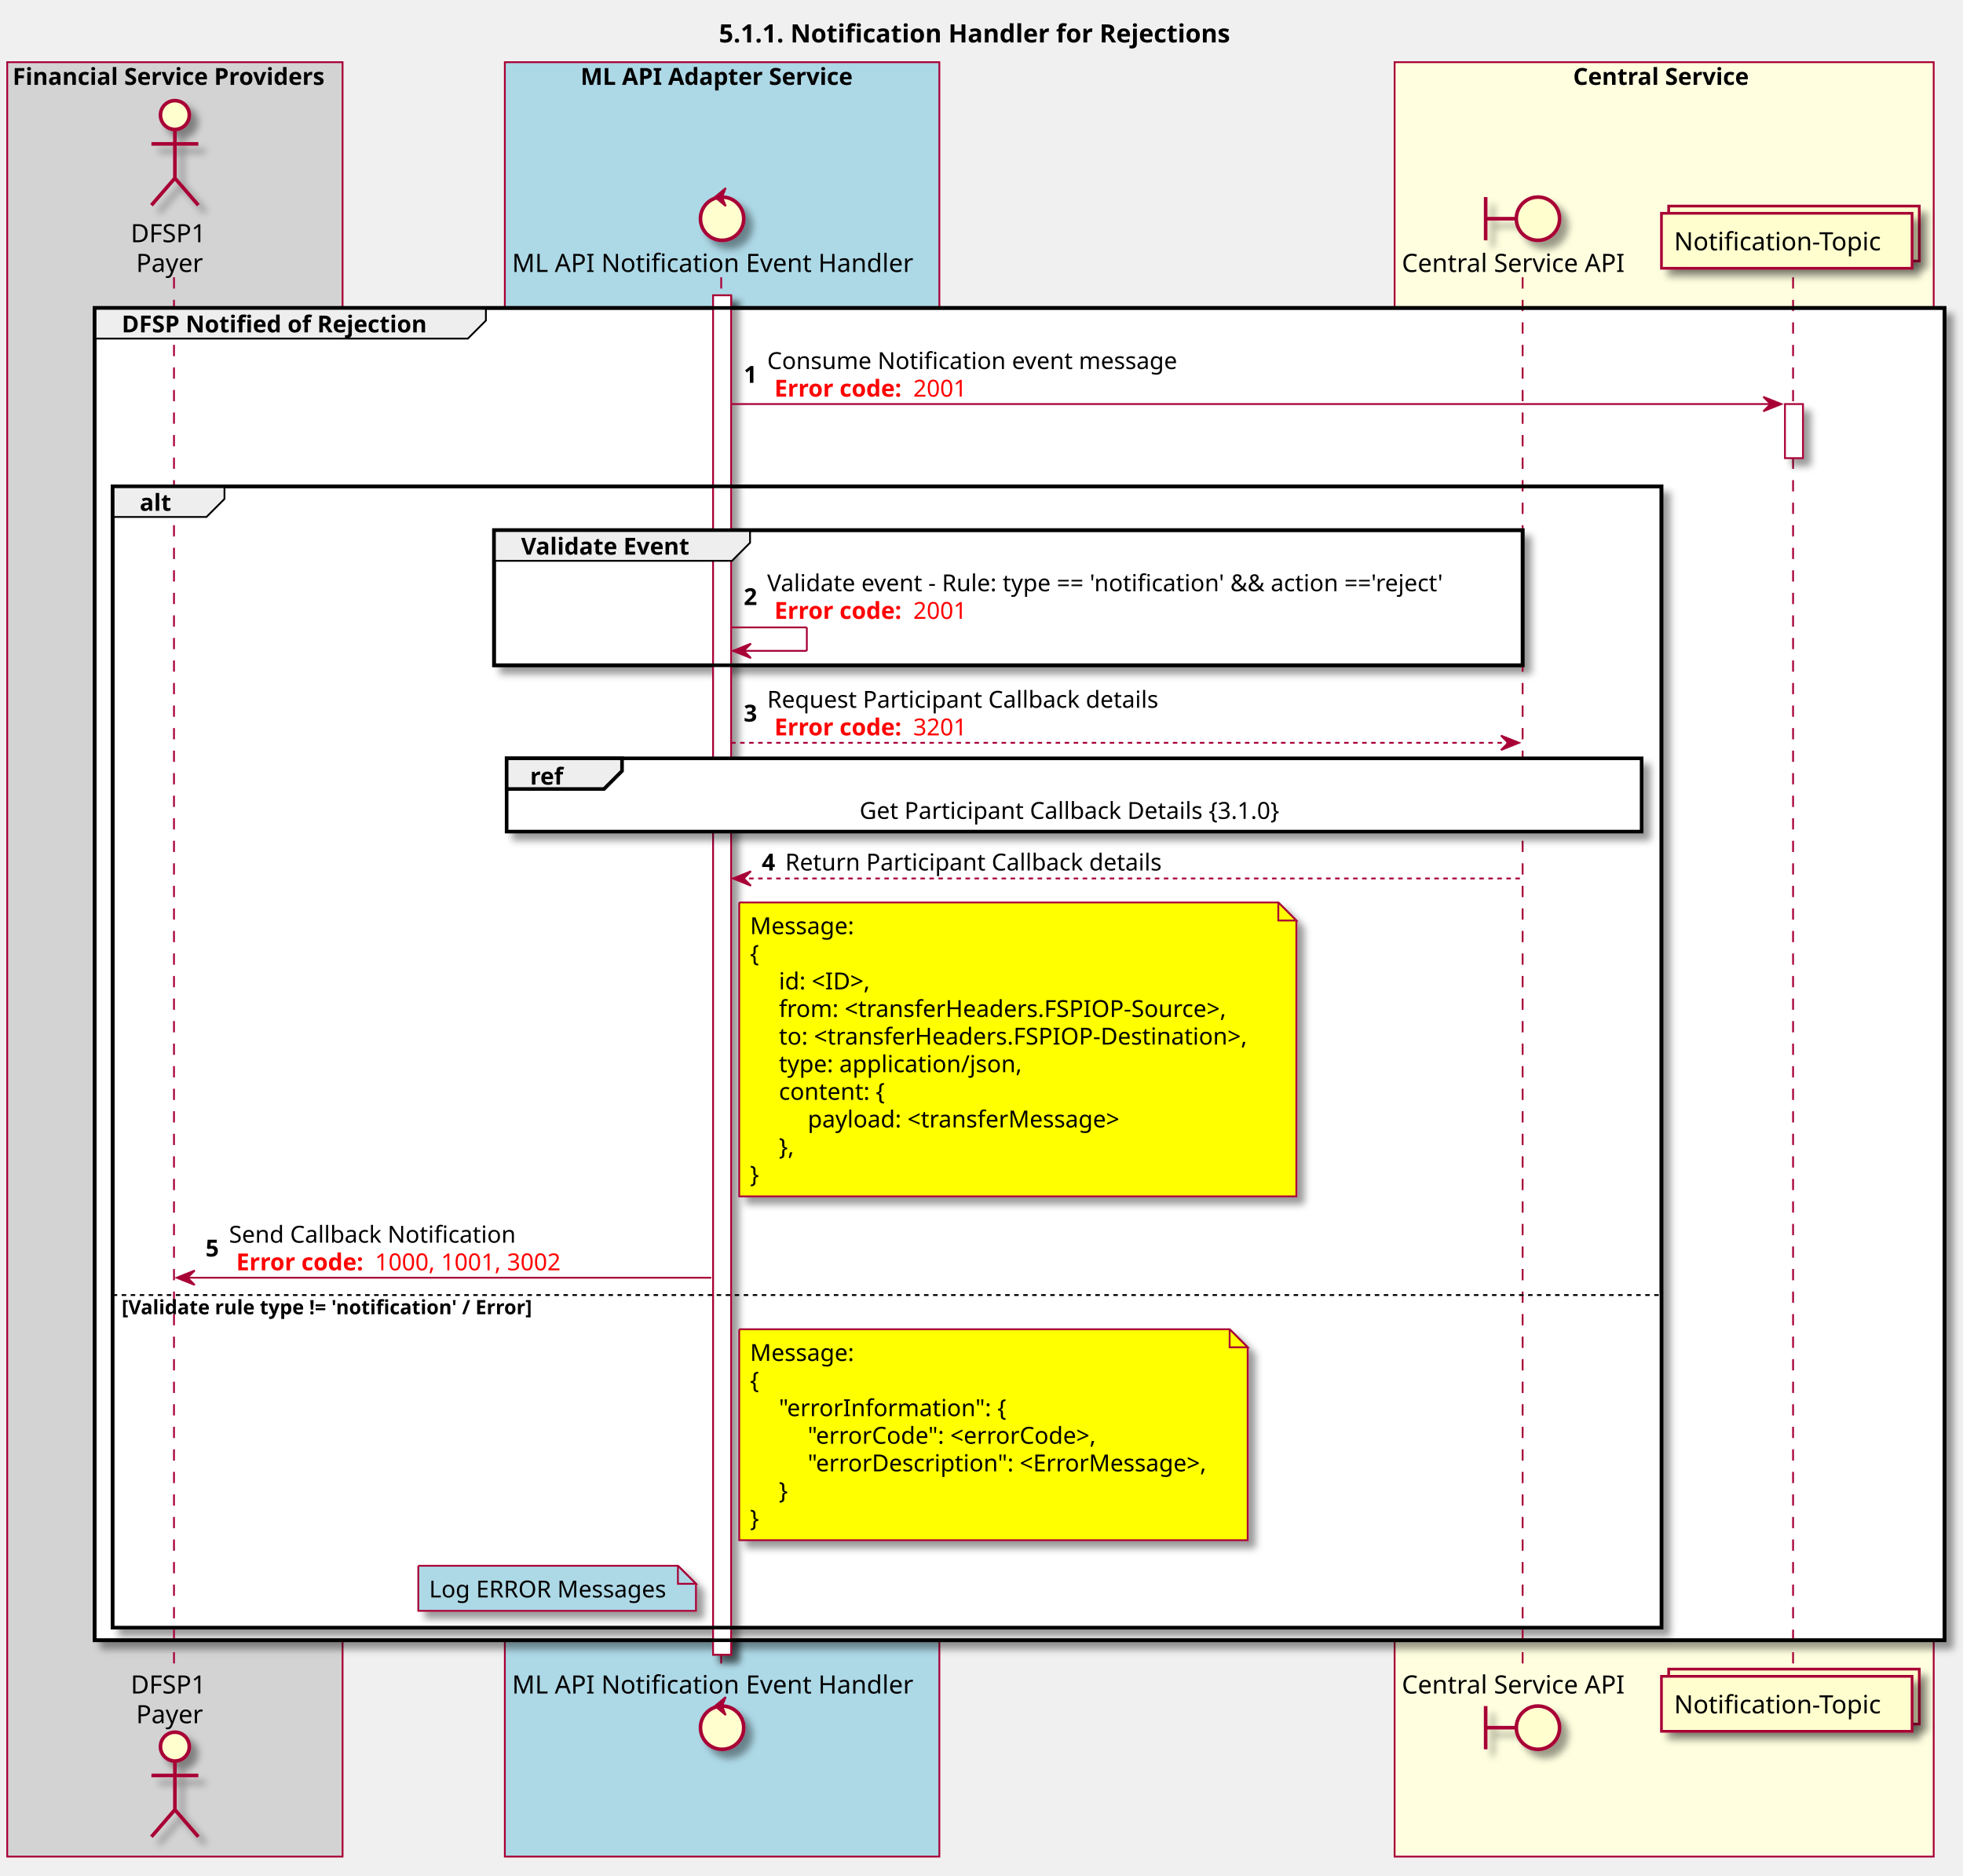
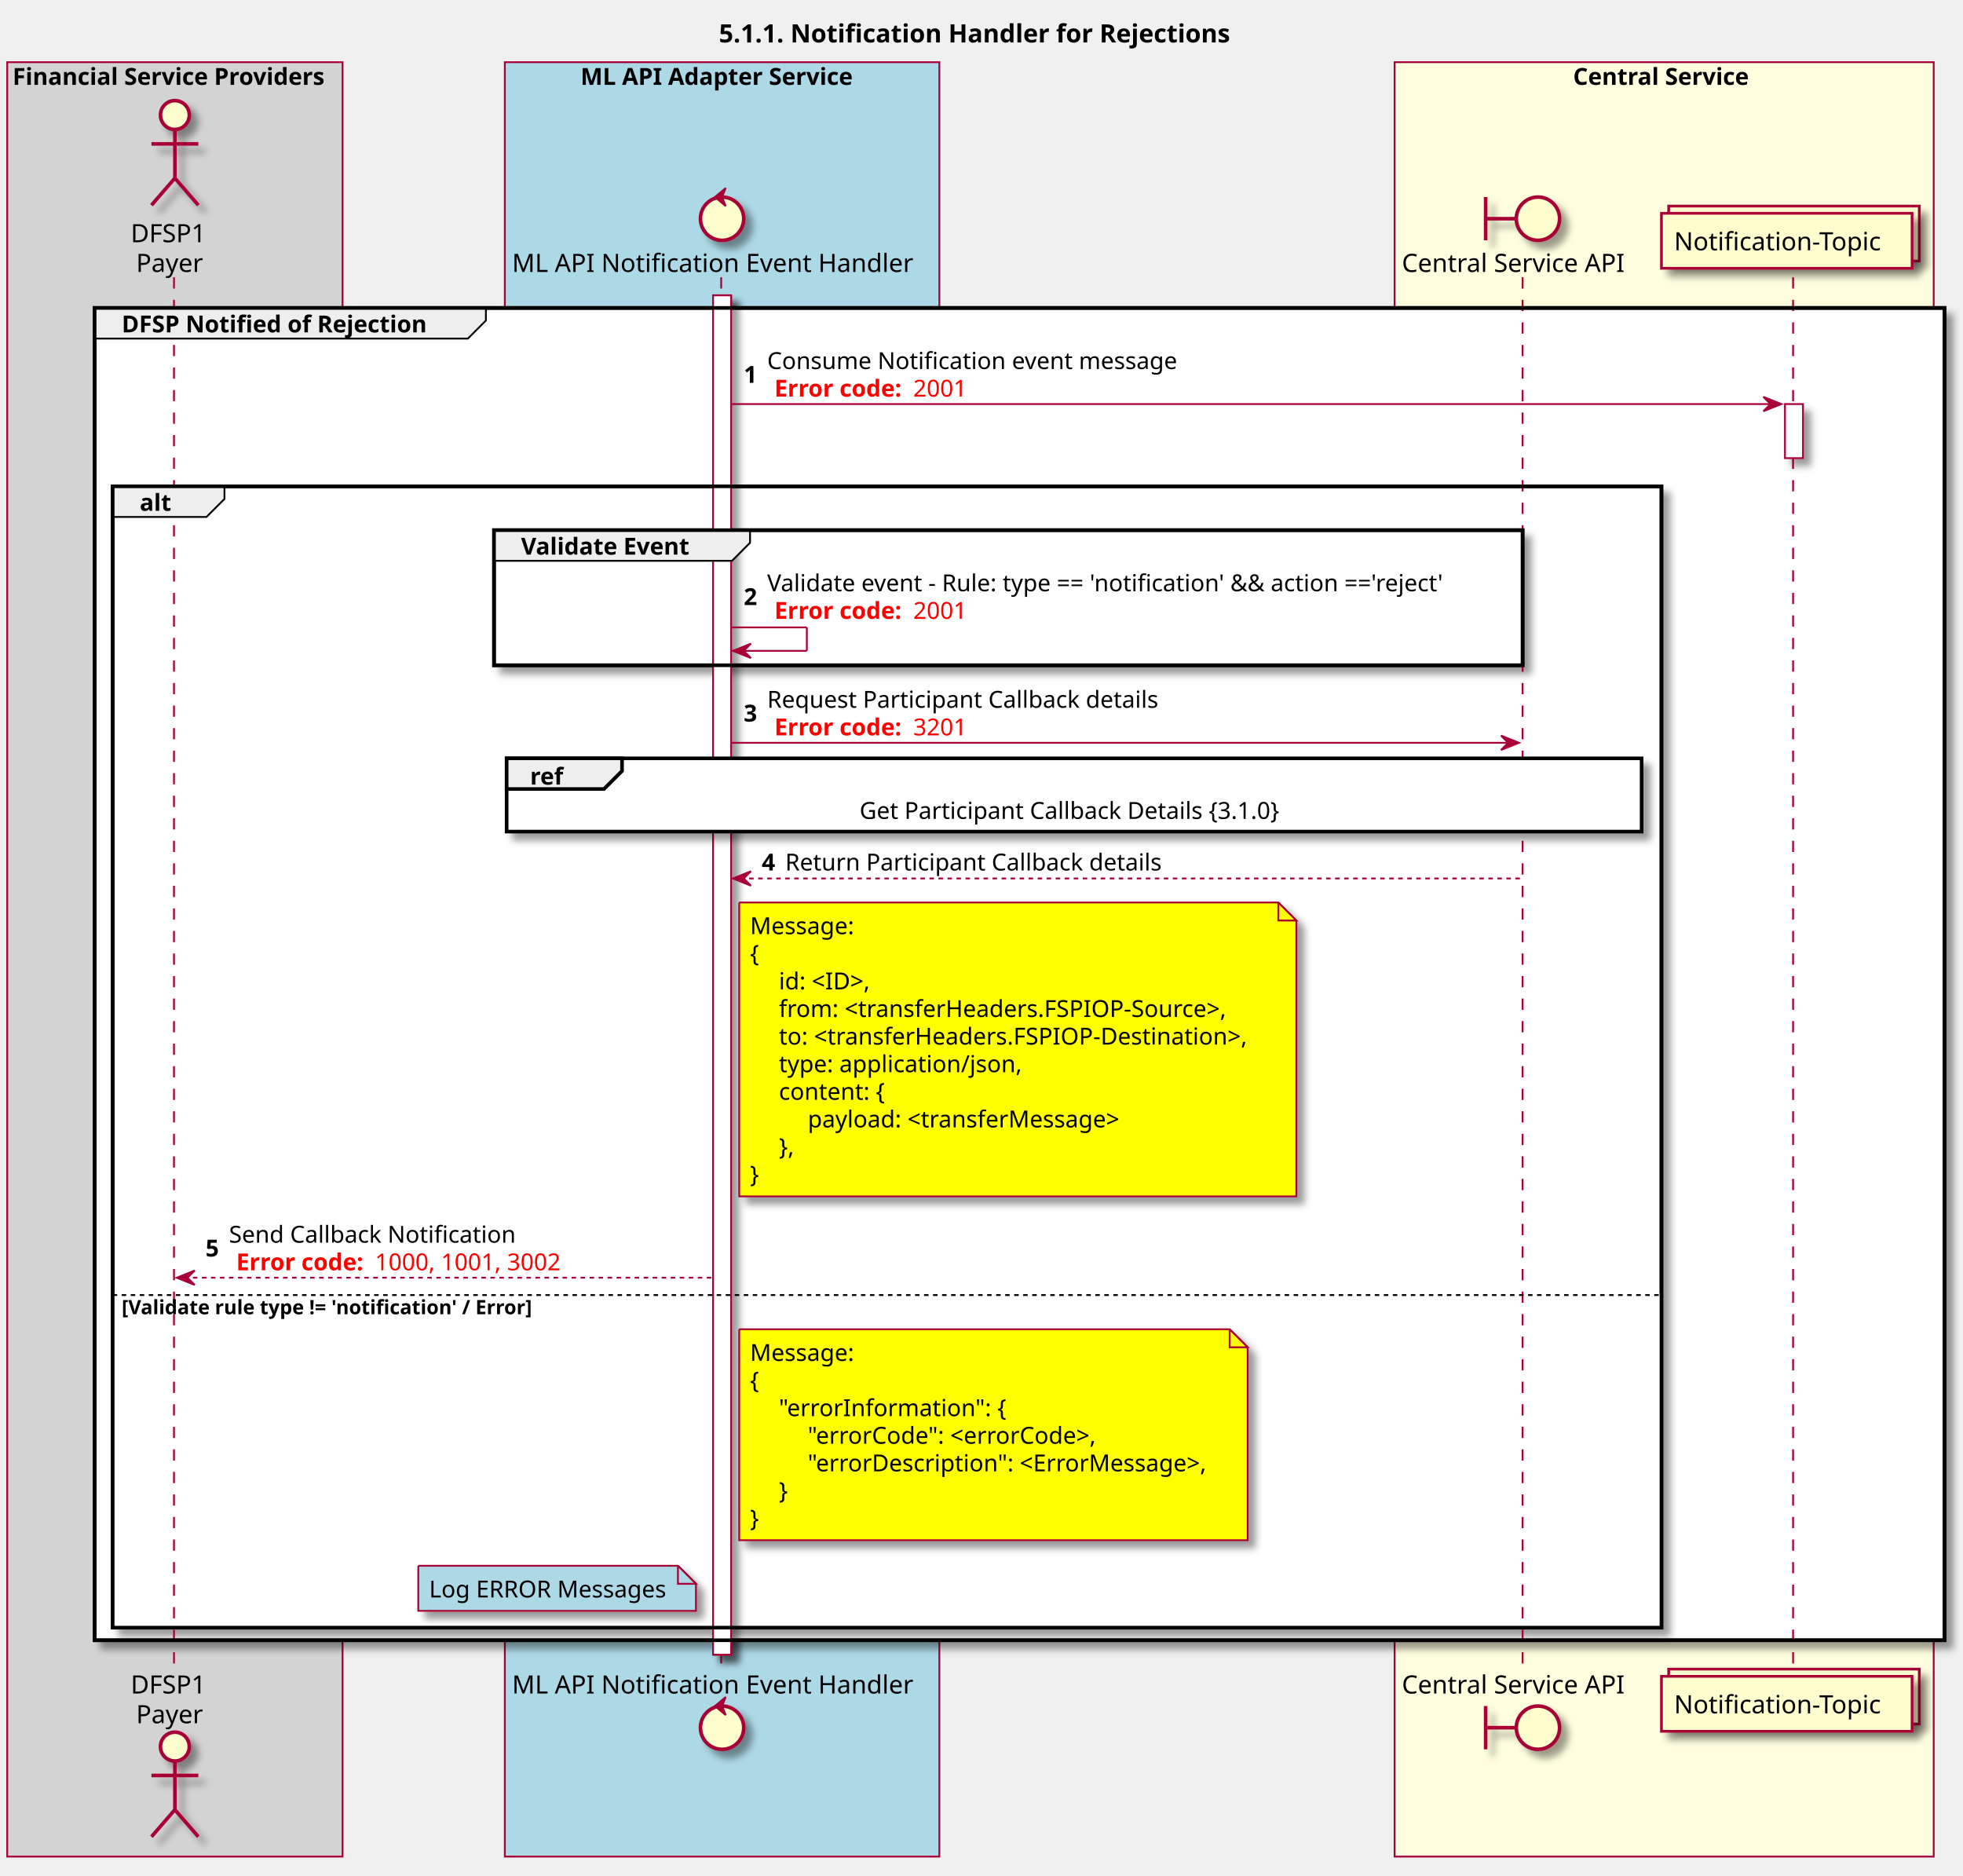
<svg xmlns="http://www.w3.org/2000/svg" contentScriptType="application/ecmascript" contentStyleType="text/css" height="832px" preserveAspectRatio="none" style="width:871px;height:832px;" version="1.1" viewBox="0 0 871 832" width="871.2px" zoomAndPan="magnify">
  <defs>
-     <filter height="300%" id="f15ay4na5buzl5" width="300%" x="-1" y="-1">
+     <filter height="300%" id="f1252wdv6zt3p7" width="300%" x="-1" y="-1">
      <feGaussianBlur result="blurOut" stdDeviation="1.6" />
      <feColorMatrix in="blurOut" result="blurOut2" type="matrix" values="0 0 0 0 0 0 0 0 0 0 0 0 0 0 0 0 0 0 .4 0" />
      <feOffset dx="3.2" dy="3.2" in="blurOut2" result="blurOut3" />
      <feBlend in="SourceGraphic" in2="blurOut3" mode="normal" />
    </filter>
  </defs>
  <g>
    <text fill="#000000" font-family="sans-serif" font-size="11.2" font-weight="bold" lengthAdjust="spacingAndGlyphs" textLength="235.2" x="319" y="18.828">5.1.1. Notification Handler for Rejections</text>
    <rect fill="#D3D3D3" height="796.125" style="stroke: #A80036; stroke-width: 0.8;" width="148.8" x="3.2" y="27.591" />
    <text fill="#000000" font-family="sans-serif" font-size="10.4" font-weight="bold" lengthAdjust="spacingAndGlyphs" textLength="144" x="5.6" y="37.645">Financial Service Providers</text>
    <rect fill="#ADD8E6" height="796.125" style="stroke: #A80036; stroke-width: 0.8;" width="192.8" x="224" y="27.591" />
    <text fill="#000000" font-family="sans-serif" font-size="10.4" font-weight="bold" lengthAdjust="spacingAndGlyphs" textLength="125.6" x="257.6" y="37.645">ML API Adapter Service</text>
    <rect fill="#FFFFE0" height="796.125" style="stroke: #A80036; stroke-width: 0.8;" width="239.2" x="618.8" y="27.591" />
    <text fill="#000000" font-family="sans-serif" font-size="10.4" font-weight="bold" lengthAdjust="spacingAndGlyphs" textLength="80.8" x="698" y="37.645">Central Service</text>
-     <rect fill="#FFFFFF" filter="url(#f15ay4na5buzl5)" height="603.114" style="stroke: #A80036; stroke-width: 0.8;" width="8" x="316.4" y="131.02" />
-     <rect fill="#FFFFFF" filter="url(#f15ay4na5buzl5)" height="24" style="stroke: #A80036; stroke-width: 0.8;" width="8" x="792" y="179.269" />
-     <rect fill="#FFFFFF" filter="url(#f15ay4na5buzl5)" height="591.114" style="stroke: #000000; stroke-width: 1.6;" width="820.8" x="42" y="136.62" />
-     <rect fill="#FFFFFF" filter="url(#f15ay4na5buzl5)" height="506.369" style="stroke: #000000; stroke-width: 1.6;" width="687.2" x="50" y="215.766" />
-     <rect fill="#FFFFFF" filter="url(#f15ay4na5buzl5)" height="59.945" style="stroke: #000000; stroke-width: 1.6;" width="456.4" x="219.2" y="235.214" />
+     <rect fill="#FFFFFF" filter="url(#f1252wdv6zt3p7)" height="603.114" style="stroke: #A80036; stroke-width: 0.8;" width="8" x="316.4" y="131.02" />
+     <rect fill="#FFFFFF" filter="url(#f1252wdv6zt3p7)" height="24" style="stroke: #A80036; stroke-width: 0.8;" width="8" x="792" y="179.269" />
+     <rect fill="#FFFFFF" filter="url(#f1252wdv6zt3p7)" height="591.114" style="stroke: #000000; stroke-width: 1.6;" width="820.8" x="42" y="136.62" />
+     <rect fill="#FFFFFF" filter="url(#f1252wdv6zt3p7)" height="506.369" style="stroke: #000000; stroke-width: 1.6;" width="687.2" x="50" y="215.766" />
+     <rect fill="#FFFFFF" filter="url(#f1252wdv6zt3p7)" height="59.945" style="stroke: #000000; stroke-width: 1.6;" width="456.4" x="219.2" y="235.214" />
    <rect fill="#FFFFFF" height="148.352" style="stroke: none; stroke-width: 0.8;" width="687.2" x="50" y="573.783" />
    <line style="stroke: #A80036; stroke-width: 0.8; stroke-dasharray: 5.0,5.0;" x1="77.2" x2="77.2" y1="123.02" y2="741.334" />
    <line style="stroke: #A80036; stroke-width: 0.8; stroke-dasharray: 5.0,5.0;" x1="320" x2="320" y1="123.02" y2="741.334" />
    <line style="stroke: #A80036; stroke-width: 0.8; stroke-dasharray: 5.0,5.0;" x1="675.6" x2="675.6" y1="123.02" y2="741.334" />
    <line style="stroke: #A80036; stroke-width: 0.8; stroke-dasharray: 5.0,5.0;" x1="795.6" x2="795.6" y1="123.02" y2="741.334" />
    <text fill="#000000" font-family="sans-serif" font-size="11.2" lengthAdjust="spacingAndGlyphs" textLength="34.4" x="58" y="107.467">DFSP1</text>
    <text fill="#000000" font-family="sans-serif" font-size="11.2" lengthAdjust="spacingAndGlyphs" textLength="29.6" x="60.4" y="120.658">Payer</text>
-     <ellipse cx="77.6" cy="51.039" fill="#FEFECE" filter="url(#f15ay4na5buzl5)" rx="6.4" ry="6.4" style="stroke: #A80036; stroke-width: 1.6;" />
-     <path d="M77.6,57.439 L77.6,79.039 M67.2,63.839 L88,63.839 M77.6,79.039 L67.2,91.039 M77.6,79.039 L88,91.039 " fill="none" filter="url(#f15ay4na5buzl5)" style="stroke: #A80036; stroke-width: 1.6;" />
+     <ellipse cx="77.6" cy="51.039" fill="#FEFECE" filter="url(#f1252wdv6zt3p7)" rx="6.4" ry="6.4" style="stroke: #A80036; stroke-width: 1.6;" />
+     <path d="M77.6,57.439 L77.6,79.039 M67.2,63.839 L88,63.839 M77.6,79.039 L67.2,91.039 M77.6,79.039 L88,91.039 " fill="none" filter="url(#f1252wdv6zt3p7)" style="stroke: #A80036; stroke-width: 1.6;" />
    <text fill="#000000" font-family="sans-serif" font-size="11.2" lengthAdjust="spacingAndGlyphs" textLength="34.4" x="58" y="751.362">DFSP1</text>
    <text fill="#000000" font-family="sans-serif" font-size="11.2" lengthAdjust="spacingAndGlyphs" textLength="29.6" x="60.4" y="764.553">Payer</text>
-     <ellipse cx="77.6" cy="774.916" fill="#FEFECE" filter="url(#f15ay4na5buzl5)" rx="6.4" ry="6.4" style="stroke: #A80036; stroke-width: 1.6;" />
-     <path d="M77.6,781.316 L77.6,802.916 M67.2,787.716 L88,787.716 M77.6,802.916 L67.2,814.916 M77.6,802.916 L88,814.916 " fill="none" filter="url(#f15ay4na5buzl5)" style="stroke: #A80036; stroke-width: 1.6;" />
+     <ellipse cx="77.6" cy="774.916" fill="#FEFECE" filter="url(#f1252wdv6zt3p7)" rx="6.4" ry="6.4" style="stroke: #A80036; stroke-width: 1.6;" />
+     <path d="M77.6,781.316 L77.6,802.916 M67.2,787.716 L88,787.716 M77.6,802.916 L67.2,814.916 M77.6,802.916 L88,814.916 " fill="none" filter="url(#f1252wdv6zt3p7)" style="stroke: #A80036; stroke-width: 1.6;" />
    <text fill="#000000" font-family="sans-serif" font-size="11.2" lengthAdjust="spacingAndGlyphs" textLength="181.6" x="227.2" y="120.658">ML API Notification Event Handler</text>
-     <ellipse cx="320.4" cy="97.03" fill="#FEFECE" filter="url(#f15ay4na5buzl5)" rx="9.6" ry="9.6" style="stroke: #A80036; stroke-width: 1.6;" />
+     <ellipse cx="320.4" cy="97.03" fill="#FEFECE" filter="url(#f1252wdv6zt3p7)" rx="9.6" ry="9.6" style="stroke: #A80036; stroke-width: 1.6;" />
    <polygon fill="#A80036" points="317.2,87.43,322,83.43,320.4,87.43,322,91.43,317.2,87.43" style="stroke: #A80036; stroke-width: 0.8;" />
    <text fill="#000000" font-family="sans-serif" font-size="11.2" lengthAdjust="spacingAndGlyphs" textLength="181.6" x="227.2" y="751.362">ML API Notification Event Handler</text>
-     <ellipse cx="320.4" cy="766.525" fill="#FEFECE" filter="url(#f15ay4na5buzl5)" rx="9.6" ry="9.6" style="stroke: #A80036; stroke-width: 1.6;" />
+     <ellipse cx="320.4" cy="766.525" fill="#FEFECE" filter="url(#f1252wdv6zt3p7)" rx="9.6" ry="9.6" style="stroke: #A80036; stroke-width: 1.6;" />
    <polygon fill="#A80036" points="317.2,756.925,322,752.925,320.4,756.925,322,760.925,317.2,756.925" style="stroke: #A80036; stroke-width: 0.8;" />
    <text fill="#000000" font-family="sans-serif" font-size="11.2" lengthAdjust="spacingAndGlyphs" textLength="102.4" x="622" y="120.658">Central Service API</text>
-     <path d="M659.2,87.43 L659.2,106.63 M659.2,97.03 L672.8,97.03 " fill="none" filter="url(#f15ay4na5buzl5)" style="stroke: #A80036; stroke-width: 1.6;" />
-     <ellipse cx="682.4" cy="97.03" fill="#FEFECE" filter="url(#f15ay4na5buzl5)" rx="9.6" ry="9.6" style="stroke: #A80036; stroke-width: 1.6;" />
+     <path d="M659.2,87.43 L659.2,106.63 M659.2,97.03 L672.8,97.03 " fill="none" filter="url(#f1252wdv6zt3p7)" style="stroke: #A80036; stroke-width: 1.6;" />
+     <ellipse cx="682.4" cy="97.03" fill="#FEFECE" filter="url(#f1252wdv6zt3p7)" rx="9.6" ry="9.6" style="stroke: #A80036; stroke-width: 1.6;" />
    <text fill="#000000" font-family="sans-serif" font-size="11.2" lengthAdjust="spacingAndGlyphs" textLength="102.4" x="622" y="751.362">Central Service API</text>
-     <path d="M659.2,756.925 L659.2,776.125 M659.2,766.525 L672.8,766.525 " fill="none" filter="url(#f15ay4na5buzl5)" style="stroke: #A80036; stroke-width: 1.6;" />
-     <ellipse cx="682.4" cy="766.525" fill="#FEFECE" filter="url(#f15ay4na5buzl5)" rx="9.6" ry="9.6" style="stroke: #A80036; stroke-width: 1.6;" />
-     <rect fill="#FEFECE" filter="url(#f15ay4na5buzl5)" height="24.391" style="stroke: #A80036; stroke-width: 1.2;" width="111.2" x="740.4" y="91.43" />
-     <rect fill="#FEFECE" filter="url(#f15ay4na5buzl5)" height="24.391" style="stroke: #A80036; stroke-width: 1.2;" width="111.2" x="737.2" y="94.63" />
+     <path d="M659.2,756.925 L659.2,776.125 M659.2,766.525 L672.8,766.525 " fill="none" filter="url(#f1252wdv6zt3p7)" style="stroke: #A80036; stroke-width: 1.6;" />
+     <ellipse cx="682.4" cy="766.525" fill="#FEFECE" filter="url(#f1252wdv6zt3p7)" rx="9.6" ry="9.6" style="stroke: #A80036; stroke-width: 1.6;" />
+     <rect fill="#FEFECE" filter="url(#f1252wdv6zt3p7)" height="24.391" style="stroke: #A80036; stroke-width: 1.2;" width="111.2" x="740.4" y="91.43" />
+     <rect fill="#FEFECE" filter="url(#f1252wdv6zt3p7)" height="24.391" style="stroke: #A80036; stroke-width: 1.2;" width="111.2" x="737.2" y="94.63" />
    <text fill="#000000" font-family="sans-serif" font-size="11.2" lengthAdjust="spacingAndGlyphs" textLength="100" x="742.8" y="111.058">Notification-Topic</text>
-     <rect fill="#FEFECE" filter="url(#f15ay4na5buzl5)" height="24.391" style="stroke: #A80036; stroke-width: 1.2;" width="111.2" x="740.4" y="740.534" />
-     <rect fill="#FEFECE" filter="url(#f15ay4na5buzl5)" height="24.391" style="stroke: #A80036; stroke-width: 1.2;" width="111.2" x="737.2" y="743.734" />
+     <rect fill="#FEFECE" filter="url(#f1252wdv6zt3p7)" height="24.391" style="stroke: #A80036; stroke-width: 1.2;" width="111.2" x="740.4" y="740.534" />
+     <rect fill="#FEFECE" filter="url(#f1252wdv6zt3p7)" height="24.391" style="stroke: #A80036; stroke-width: 1.2;" width="111.2" x="737.2" y="743.734" />
    <text fill="#000000" font-family="sans-serif" font-size="11.2" lengthAdjust="spacingAndGlyphs" textLength="100" x="742.8" y="760.163">Notification-Topic</text>
-     <rect fill="#FFFFFF" filter="url(#f15ay4na5buzl5)" height="603.114" style="stroke: #A80036; stroke-width: 0.8;" width="8" x="316.4" y="131.02" />
-     <rect fill="#FFFFFF" filter="url(#f15ay4na5buzl5)" height="24" style="stroke: #A80036; stroke-width: 0.8;" width="8" x="792" y="179.269" />
+     <rect fill="#FFFFFF" filter="url(#f1252wdv6zt3p7)" height="603.114" style="stroke: #A80036; stroke-width: 0.8;" width="8" x="316.4" y="131.02" />
+     <rect fill="#FFFFFF" filter="url(#f1252wdv6zt3p7)" height="24" style="stroke: #A80036; stroke-width: 0.8;" width="8" x="792" y="179.269" />
    <path d="M42,136.62 L215.6,136.62 L215.6,142.22 L207.6,150.22 L42,150.22 L42,136.62 " fill="#EEEEEE" style="stroke: #000000; stroke-width: 0.8;" />
    <rect fill="none" height="591.114" style="stroke: #000000; stroke-width: 1.6;" width="820.8" x="42" y="136.62" />
    <text fill="#000000" font-family="sans-serif" font-size="10.4" font-weight="bold" lengthAdjust="spacingAndGlyphs" textLength="137.6" x="54" y="147.475">DFSP Notified of Rejection</text>
    <polygon fill="#A80036" points="782.4,176.069,790.4,179.269,782.4,182.469,785.6,179.269" style="stroke: #A80036; stroke-width: 0.8;" />
    <line style="stroke: #A80036; stroke-width: 0.8;" x1="324.4" x2="787.2" y1="179.269" y2="179.269" />
    <text fill="#000000" font-family="sans-serif" font-size="10.4" font-weight="bold" lengthAdjust="spacingAndGlyphs" textLength="7.2" x="330" y="169.848">1</text>
    <text fill="#000000" font-family="sans-serif" font-size="10.4" lengthAdjust="spacingAndGlyphs" textLength="188" x="340.4" y="163.723">Consume Notification event message</text>
    <text fill="#000000" font-family="sans-serif" font-size="10.4" lengthAdjust="spacingAndGlyphs" textLength="0" x="343.6" y="175.972" />
    <text fill="#FF0000" font-family="sans-serif" font-size="10.4" font-weight="bold" lengthAdjust="spacingAndGlyphs" textLength="58.4" x="343.6" y="175.972">Error code:</text>
    <text fill="#FF0000" font-family="sans-serif" font-size="10.4" lengthAdjust="spacingAndGlyphs" textLength="25.6" x="405.2" y="175.972">2001</text>
    <path d="M50,215.766 L99.6,215.766 L99.6,221.366 L91.6,229.366 L50,229.366 L50,215.766 " fill="#EEEEEE" style="stroke: #000000; stroke-width: 0.8;" />
    <rect fill="none" height="506.369" style="stroke: #000000; stroke-width: 1.6;" width="687.2" x="50" y="215.766" />
    <text fill="#000000" font-family="sans-serif" font-size="10.4" font-weight="bold" lengthAdjust="spacingAndGlyphs" textLength="13.6" x="62" y="226.62">alt</text>
    <path d="M219.2,235.214 L332.8,235.214 L332.8,240.814 L324.8,248.814 L219.2,248.814 L219.2,235.214 " fill="#EEEEEE" style="stroke: #000000; stroke-width: 0.8;" />
    <rect fill="none" height="59.945" style="stroke: #000000; stroke-width: 1.6;" width="456.4" x="219.2" y="235.214" />
    <text fill="#000000" font-family="sans-serif" font-size="10.4" font-weight="bold" lengthAdjust="spacingAndGlyphs" textLength="77.6" x="231.2" y="246.069">Validate Event</text>
    <line style="stroke: #A80036; stroke-width: 0.8;" x1="324.4" x2="358" y1="278.359" y2="278.359" />
    <line style="stroke: #A80036; stroke-width: 0.8;" x1="358" x2="358" y1="278.359" y2="288.759" />
    <line style="stroke: #A80036; stroke-width: 0.8;" x1="325.2" x2="358" y1="288.759" y2="288.759" />
    <polygon fill="#A80036" points="333.2,285.559,325.2,288.759,333.2,291.959,330,288.759" style="stroke: #A80036; stroke-width: 0.8;" />
    <text fill="#000000" font-family="sans-serif" font-size="10.4" font-weight="bold" lengthAdjust="spacingAndGlyphs" textLength="7.2" x="330" y="268.441">2</text>
    <text fill="#000000" font-family="sans-serif" font-size="10.4" lengthAdjust="spacingAndGlyphs" textLength="322.4" x="340.4" y="262.317">Validate event - Rule: type == 'notification' &amp;&amp; action =='reject'</text>
    <text fill="#000000" font-family="sans-serif" font-size="10.4" lengthAdjust="spacingAndGlyphs" textLength="0" x="343.6" y="274.566" />
    <text fill="#FF0000" font-family="sans-serif" font-size="10.4" font-weight="bold" lengthAdjust="spacingAndGlyphs" textLength="58.4" x="343.6" y="274.566">Error code:</text>
    <text fill="#FF0000" font-family="sans-serif" font-size="10.4" lengthAdjust="spacingAndGlyphs" textLength="25.6" x="405.2" y="274.566">2001</text>
    <polygon fill="#A80036" points="666,326.359,674,329.559,666,332.759,669.2,329.559" style="stroke: #A80036; stroke-width: 0.8;" />
-     <line style="stroke: #A80036; stroke-width: 0.8; stroke-dasharray: 2.0,2.0;" x1="324.4" x2="670.8" y1="329.559" y2="329.559" />
+     <line style="stroke: #A80036; stroke-width: 0.8;" x1="324.4" x2="670.8" y1="329.559" y2="329.559" />
    <text fill="#000000" font-family="sans-serif" font-size="10.4" font-weight="bold" lengthAdjust="spacingAndGlyphs" textLength="7.2" x="330" y="320.138">3</text>
    <text fill="#000000" font-family="sans-serif" font-size="10.4" lengthAdjust="spacingAndGlyphs" textLength="180" x="340.4" y="314.014">Request Participant Callback details</text>
    <text fill="#000000" font-family="sans-serif" font-size="10.4" lengthAdjust="spacingAndGlyphs" textLength="0" x="343.6" y="326.262" />
    <text fill="#FF0000" font-family="sans-serif" font-size="10.4" font-weight="bold" lengthAdjust="spacingAndGlyphs" textLength="58.4" x="343.6" y="326.262">Error code:</text>
    <text fill="#FF0000" font-family="sans-serif" font-size="10.4" lengthAdjust="spacingAndGlyphs" textLength="25.6" x="405.2" y="326.262">3201</text>
-     <rect fill="#FFFFFF" filter="url(#f15ay4na5buzl5)" height="32.497" style="stroke: #000000; stroke-width: 1.6;" width="503.6" x="224.8" y="336.456" />
+     <rect fill="#FFFFFF" filter="url(#f1252wdv6zt3p7)" height="32.497" style="stroke: #000000; stroke-width: 1.6;" width="503.6" x="224.8" y="336.456" />
    <polygon fill="#EEEEEE" points="224.8,336.456,276,336.456,276,342.056,268,350.056,224.8,350.056,224.8,336.456" style="stroke: #000000; stroke-width: 1.6;" />
    <text fill="#000000" font-family="sans-serif" font-size="10.4" font-weight="bold" lengthAdjust="spacingAndGlyphs" textLength="15.2" x="235.2" y="348.111">ref</text>
    <text fill="#000000" font-family="sans-serif" font-size="10.4" lengthAdjust="spacingAndGlyphs" textLength="193.6" x="381.4" y="363.311">Get Participant Callback Details {3.1.0}</text>
    <polygon fill="#A80036" points="333.2,386.553,325.2,389.753,333.2,392.953,330,389.753" style="stroke: #A80036; stroke-width: 0.8;" />
    <line style="stroke: #A80036; stroke-width: 0.8; stroke-dasharray: 2.0,2.0;" x1="328.4" x2="674.8" y1="389.753" y2="389.753" />
    <text fill="#000000" font-family="sans-serif" font-size="10.4" font-weight="bold" lengthAdjust="spacingAndGlyphs" textLength="7.2" x="338" y="386.208">4</text>
    <text fill="#000000" font-family="sans-serif" font-size="10.4" lengthAdjust="spacingAndGlyphs" textLength="172.8" x="348.4" y="386.208">Return Participant Callback details</text>
-     <path d="M328,400.402 L328,530.802 L575.2,530.802 L575.2,408.402 L567.2,400.402 L328,400.402 " fill="#FFFF00" filter="url(#f15ay4na5buzl5)" style="stroke: #A80036; stroke-width: 0.8;" />
+     <path d="M328,400.402 L328,530.802 L575.2,530.802 L575.2,408.402 L567.2,400.402 L328,400.402 " fill="#FFFF00" filter="url(#f1252wdv6zt3p7)" style="stroke: #A80036; stroke-width: 0.8;" />
    <path d="M567.2,400.402 L567.2,408.402 L575.2,408.402 L567.2,400.402 " fill="#FFFF00" style="stroke: #A80036; stroke-width: 0.8;" />
    <text fill="#000000" font-family="sans-serif" font-size="10.4" lengthAdjust="spacingAndGlyphs" textLength="46.4" x="332.8" y="414.456">Message:</text>
    <text fill="#000000" font-family="sans-serif" font-size="10.4" lengthAdjust="spacingAndGlyphs" textLength="3.2" x="332.8" y="426.705">{</text>
    <text fill="#000000" font-family="sans-serif" font-size="10.4" lengthAdjust="spacingAndGlyphs" textLength="46.4" x="345.6" y="438.953">id: &lt;ID&gt;,</text>
    <text fill="#000000" font-family="sans-serif" font-size="10.4" lengthAdjust="spacingAndGlyphs" textLength="206.4" x="345.6" y="451.202">from: &lt;transferHeaders.FSPIOP-Source&gt;,</text>
    <text fill="#000000" font-family="sans-serif" font-size="10.4" lengthAdjust="spacingAndGlyphs" textLength="217.6" x="345.6" y="463.45">to: &lt;transferHeaders.FSPIOP-Destination&gt;,</text>
    <text fill="#000000" font-family="sans-serif" font-size="10.4" lengthAdjust="spacingAndGlyphs" textLength="114.4" x="345.6" y="475.698">type: application/json,</text>
    <text fill="#000000" font-family="sans-serif" font-size="10.4" lengthAdjust="spacingAndGlyphs" textLength="48" x="345.6" y="487.947">content: {</text>
    <text fill="#000000" font-family="sans-serif" font-size="10.4" lengthAdjust="spacingAndGlyphs" textLength="144" x="358.4" y="500.195">payload: &lt;transferMessage&gt;</text>
    <text fill="#000000" font-family="sans-serif" font-size="10.4" lengthAdjust="spacingAndGlyphs" textLength="6.4" x="345.6" y="512.444">},</text>
    <text fill="#000000" font-family="sans-serif" font-size="10.4" lengthAdjust="spacingAndGlyphs" textLength="3.2" x="332.8" y="524.692">}</text>
    <polygon fill="#A80036" points="86.4,563.686,78.4,566.886,86.4,570.086,83.2,566.886" style="stroke: #A80036; stroke-width: 0.8;" />
-     <line style="stroke: #A80036; stroke-width: 0.8;" x1="81.6" x2="315.6" y1="566.886" y2="566.886" />
+     <line style="stroke: #A80036; stroke-width: 0.8; stroke-dasharray: 2.0,2.0;" x1="81.6" x2="315.6" y1="566.886" y2="566.886" />
    <text fill="#000000" font-family="sans-serif" font-size="10.4" font-weight="bold" lengthAdjust="spacingAndGlyphs" textLength="7.2" x="91.2" y="557.465">5</text>
    <text fill="#000000" font-family="sans-serif" font-size="10.4" lengthAdjust="spacingAndGlyphs" textLength="133.6" x="101.6" y="551.341">Send Callback Notification</text>
    <text fill="#000000" font-family="sans-serif" font-size="10.4" lengthAdjust="spacingAndGlyphs" textLength="0" x="104.8" y="563.589" />
    <text fill="#FF0000" font-family="sans-serif" font-size="10.4" font-weight="bold" lengthAdjust="spacingAndGlyphs" textLength="58.4" x="104.8" y="563.589">Error code:</text>
    <text fill="#FF0000" font-family="sans-serif" font-size="10.4" lengthAdjust="spacingAndGlyphs" textLength="89.6" x="166.4" y="563.589">1000, 1001, 3002</text>
    <line style="stroke: #000000; stroke-width: 0.8; stroke-dasharray: 2.0,2.0;" x1="50" x2="737.2" y1="574.583" y2="574.583" />
    <text fill="#000000" font-family="sans-serif" font-size="8.8" font-weight="bold" lengthAdjust="spacingAndGlyphs" textLength="192" x="54" y="583.091">[Validate rule type != 'notification' / Error]</text>
-     <path d="M328,589.747 L328,683.347 L553.6,683.347 L553.6,597.747 L545.6,589.747 L328,589.747 " fill="#FFFF00" filter="url(#f15ay4na5buzl5)" style="stroke: #A80036; stroke-width: 0.8;" />
+     <path d="M328,589.747 L328,683.347 L553.6,683.347 L553.6,597.747 L545.6,589.747 L328,589.747 " fill="#FFFF00" filter="url(#f1252wdv6zt3p7)" style="stroke: #A80036; stroke-width: 0.8;" />
    <path d="M545.6,589.747 L545.6,597.747 L553.6,597.747 L545.6,589.747 " fill="#FFFF00" style="stroke: #A80036; stroke-width: 0.8;" />
    <text fill="#000000" font-family="sans-serif" font-size="10.4" lengthAdjust="spacingAndGlyphs" textLength="46.4" x="332.8" y="603.802">Message:</text>
    <text fill="#000000" font-family="sans-serif" font-size="10.4" lengthAdjust="spacingAndGlyphs" textLength="3.2" x="332.8" y="616.05">{</text>
    <text fill="#000000" font-family="sans-serif" font-size="10.4" lengthAdjust="spacingAndGlyphs" textLength="100.8" x="345.6" y="628.298">"errorInformation": {</text>
    <text fill="#000000" font-family="sans-serif" font-size="10.4" lengthAdjust="spacingAndGlyphs" textLength="132.8" x="358.4" y="640.547">"errorCode": &lt;errorCode&gt;,</text>
    <text fill="#000000" font-family="sans-serif" font-size="10.4" lengthAdjust="spacingAndGlyphs" textLength="183.2" x="358.4" y="652.795">"errorDescription": &lt;ErrorMessage&gt;,</text>
    <text fill="#000000" font-family="sans-serif" font-size="10.4" lengthAdjust="spacingAndGlyphs" textLength="3.2" x="345.6" y="665.044">}</text>
    <text fill="#000000" font-family="sans-serif" font-size="10.4" lengthAdjust="spacingAndGlyphs" textLength="3.2" x="332.8" y="677.292">}</text>
-     <path d="M185.6,694.686 L185.6,714.686 L308.8,714.686 L308.8,702.686 L300.8,694.686 L185.6,694.686 " fill="#ADD8E6" filter="url(#f15ay4na5buzl5)" style="stroke: #A80036; stroke-width: 0.8;" />
+     <path d="M185.6,694.686 L185.6,714.686 L308.8,714.686 L308.8,702.686 L300.8,694.686 L185.6,694.686 " fill="#ADD8E6" filter="url(#f1252wdv6zt3p7)" style="stroke: #A80036; stroke-width: 0.8;" />
    <path d="M300.8,694.686 L300.8,702.686 L308.8,702.686 L300.8,694.686 " fill="#ADD8E6" style="stroke: #A80036; stroke-width: 0.8;" />
    <text fill="#000000" font-family="sans-serif" font-size="10.4" lengthAdjust="spacingAndGlyphs" textLength="106.4" x="190.4" y="708.741">Log ERROR Messages</text>
  </g>
</svg>
